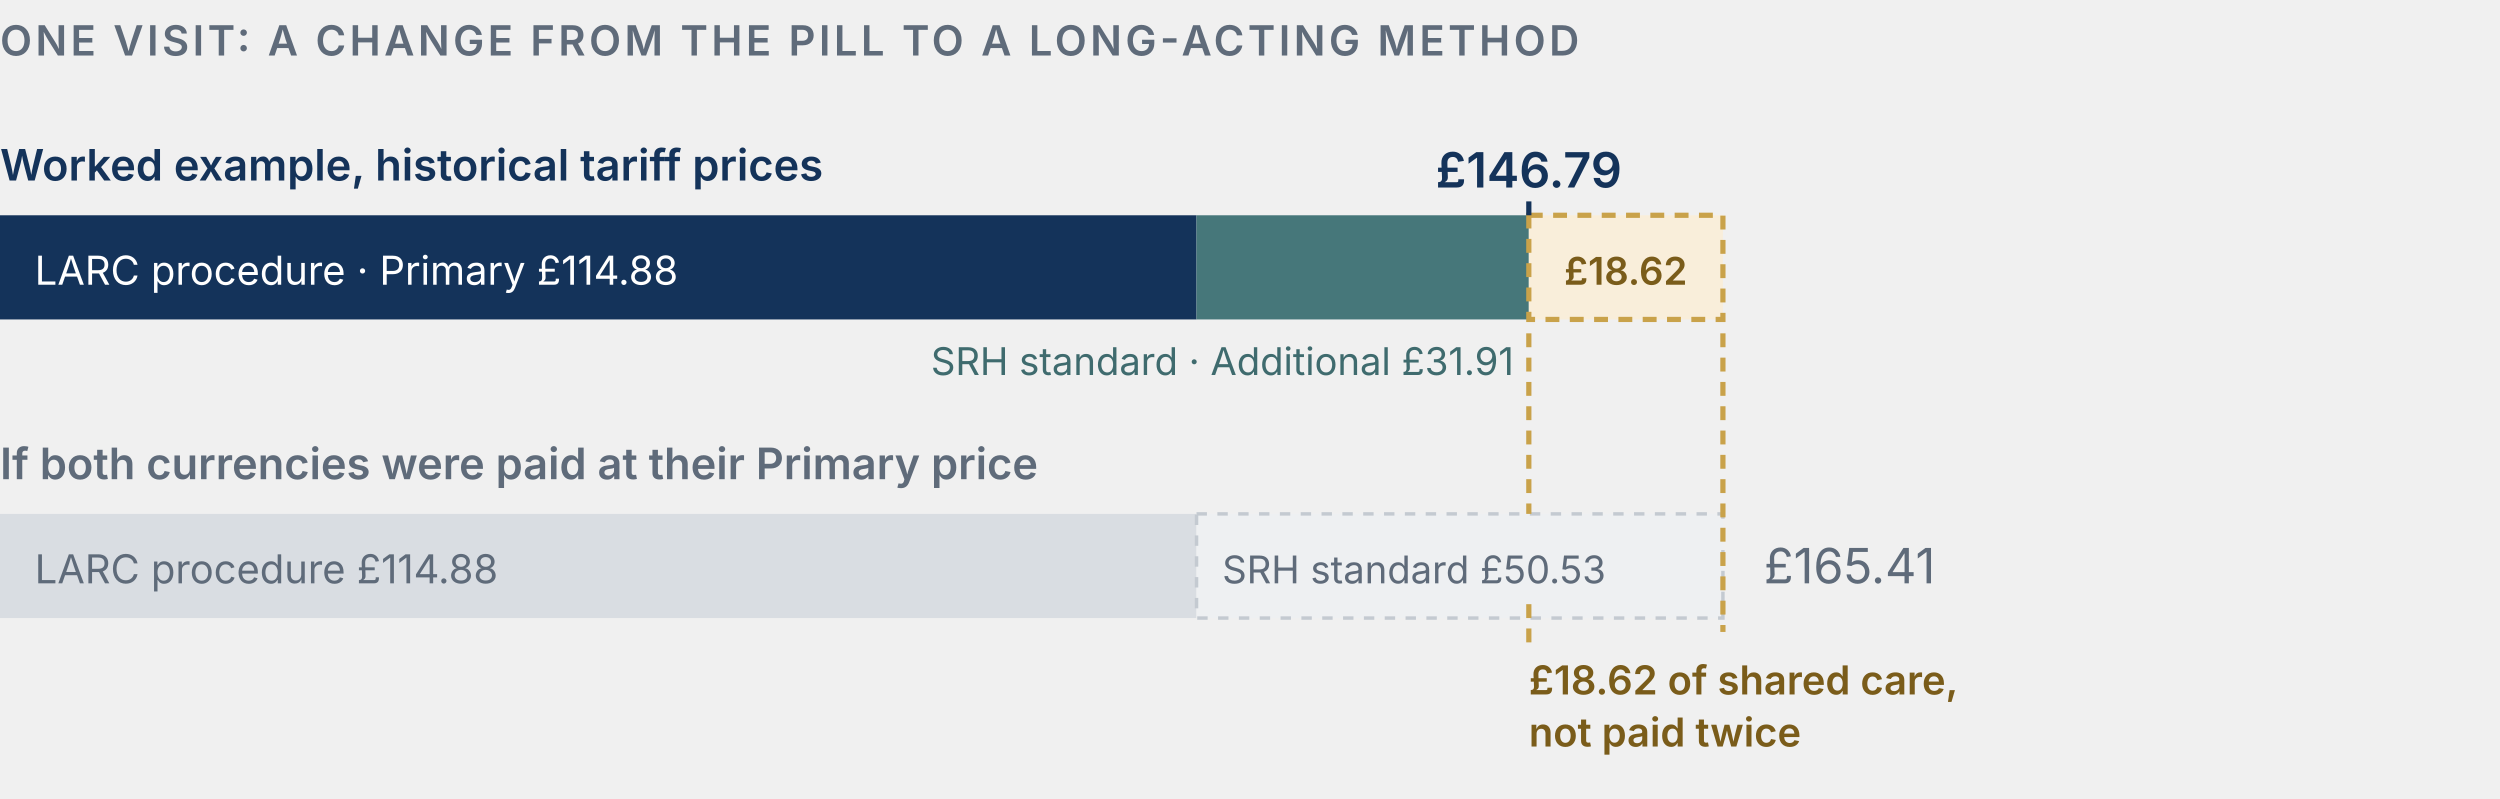
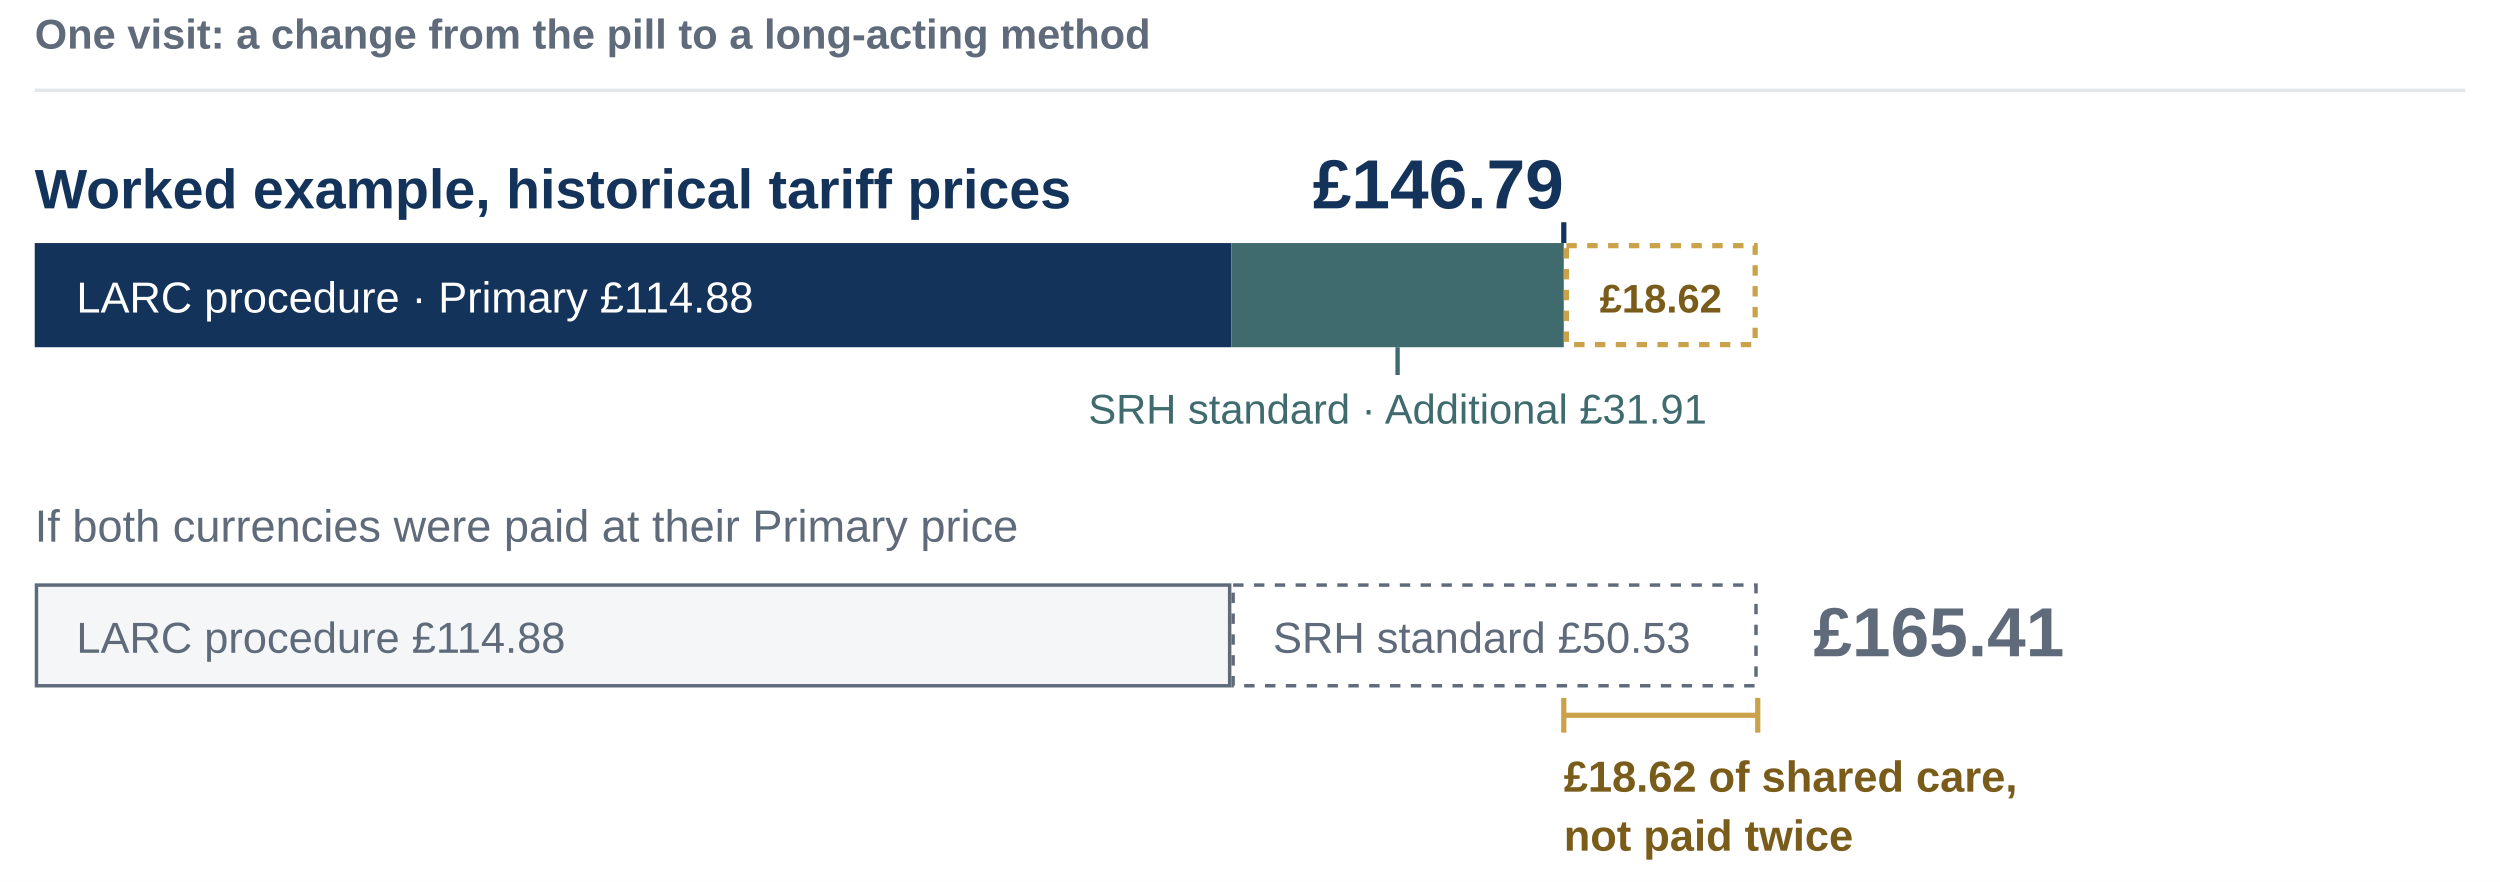
- <svg xmlns="http://www.w3.org/2000/svg" viewBox="0 0 720 230" font-family="Inter, -apple-system, Segoe UI, Roboto, sans-serif">
-   <text x="0" y="16" font-size="12" font-weight="600" fill="#5f6b7a" letter-spacing="1">ONE VISIT: A CHANGE FROM THE PILL TO A LONG-ACTING METHOD</text>
-   <text x="0" y="52" font-size="12.5" fill="#14335a" font-weight="600">Worked example, historical tariff prices</text>
-   <rect x="0" y="62" width="344.6" height="30" fill="#14335a" />
-   <text x="10" y="82" font-size="11.5" fill="#fff">LARC procedure · Primary £114.88</text>
-   <rect x="344.6" y="62" width="95.7" height="30" fill="#46777a" />
-   <rect x="440.3" y="62" width="55.9" height="30" fill="#f9eeda" stroke="#c9a24a" stroke-width="1.5" stroke-dasharray="4 3" />
-   <text x="468.2" y="82" font-size="11" fill="#7a5c1a" text-anchor="middle" font-weight="600">£18.62</text>
-   <text x="440.3" y="54" font-size="14" fill="#14335a" font-weight="600" text-anchor="middle">£146.79</text>
-   <line x1="440.3" y1="58" x2="440.3" y2="62" stroke="#14335a" stroke-width="1.5" />
-   <text x="436" y="108" font-size="11" fill="#3f6b6e" text-anchor="end">SRH standard · Additional £31.91</text>
-   <text x="0" y="138" font-size="12.5" fill="#5f6b7a" font-weight="600">If both currencies were paid at their Primary price</text>
-   <rect x="0" y="148" width="344.6" height="30" fill="#d9dde2" />
-   <text x="10" y="168" font-size="11.5" fill="#5f6b7a">LARC procedure £114.88</text>
-   <rect x="344.6" y="148" width="151.6" height="30" fill="#eef0f2" stroke="#c4cad1" stroke-dasharray="3 3" />
-   <text x="352" y="168" font-size="11" fill="#5f6b7a">SRH standard £50.53</text>
-   <text x="508" y="168" font-size="14" fill="#5f6b7a">£165.41</text>
-   <line x1="440.3" y1="96" x2="440.3" y2="148" stroke="#c9a24a" stroke-width="1.5" stroke-dasharray="4 3" />
-   <line x1="440.3" y1="174" x2="440.3" y2="186" stroke="#c9a24a" stroke-width="1.5" stroke-dasharray="4 3" />
-   <line x1="496.2" y1="96" x2="496.2" y2="182" stroke="#c9a24a" stroke-width="1.5" stroke-dasharray="4 3" />
-   <text x="440.3" y="200" font-size="11.5" fill="#7a5c1a" font-weight="600">£18.62 of shared care,</text>
-   <text x="440.3" y="215" font-size="11.5" fill="#7a5c1a" font-weight="600">not paid twice</text>
+ <svg xmlns="http://www.w3.org/2000/svg" viewBox="0 0 720 254" width="720" height="254" role="img" aria-label="One visit, historical tariff prices: the LARC procedure is paid at its Primary price of £114.88 and SRH standard at its Additional price of £31.91, a total of £146.79, rather than £165.41 if both were paid at their Primary price. The £18.62 difference is shared care, not paid twice." font-family="Arial, Helvetica, sans-serif">
+   <rect width="720" height="254" fill="#ffffff" />
+   <text x="10" y="14" font-size="12" font-weight="bold" fill="#5f6b7a">One visit: a change from the pill to a long-acting method</text>
+   <line x1="10" y1="26" x2="710" y2="26" stroke="#e3e6ea" stroke-width="1" />
+   <text x="10" y="60" font-size="16" font-weight="bold" fill="#14335a">Worked example, historical tariff prices</text>
+   <rect x="10" y="70" width="344.64" height="30" fill="#14335a" />
+   <text x="22" y="90" font-size="12.5" fill="#ffffff">LARC procedure · Primary £114.88</text>
+   <rect x="354.64" y="70" width="95.73" height="30" fill="#3f6b6e" />
+   <rect x="451.12" y="70.75" width="54.36" height="28.5" fill="#ffffff" stroke="#c9a24a" stroke-width="1.5" stroke-dasharray="3 3" />
+   <text x="478.3" y="90" font-size="11.5" text-anchor="middle" font-weight="bold" fill="#7a5c1a">£18.62</text>
+   <text x="450.37" y="60" font-size="20" text-anchor="end" font-weight="bold" fill="#14335a">£146.79</text>
+   <line x1="450.37" y1="64" x2="450.37" y2="70" stroke="#14335a" stroke-width="1.5" />
+   <line x1="402.505" y1="100" x2="402.505" y2="108" stroke="#3f6b6e" stroke-width="1.25" />
+   <text x="402.505" y="122" font-size="12" text-anchor="middle" fill="#3f6b6e">SRH standard · Additional £31.91</text>
+   <text x="10" y="156" font-size="13" fill="#5f6b7a">If both currencies were paid at their Primary price</text>
+   <rect x="10.5" y="168.5" width="343.64" height="29" fill="#f4f6f8" stroke="#5f6b7a" stroke-width="1" />
+   <text x="22" y="188" font-size="12.5" fill="#5f6b7a">LARC procedure £114.88</text>
+   <rect x="355.14" y="168.5" width="150.59" height="29" fill="#ffffff" stroke="#5f6b7a" stroke-width="1" stroke-dasharray="3 3" />
+   <text x="366.64" y="188" font-size="12.5" fill="#5f6b7a">SRH standard £50.53</text>
+   <text x="522.23" y="189" font-size="20" font-weight="bold" fill="#5f6b7a">£165.41</text>
+   <line x1="450.37" y1="206" x2="506.23" y2="206" stroke="#c9a24a" stroke-width="1.5" />
+   <line x1="450.37" y1="201" x2="450.37" y2="211" stroke="#c9a24a" stroke-width="1.5" />
+   <line x1="506.23" y1="201" x2="506.23" y2="211" stroke="#c9a24a" stroke-width="1.5" />
+   <text x="450.37" y="228" font-size="12.5" font-weight="bold" fill="#7a5c1a">£18.62 of shared care,</text>
+   <text x="450.37" y="245" font-size="12.5" font-weight="bold" fill="#7a5c1a">not paid twice</text>
</svg>
